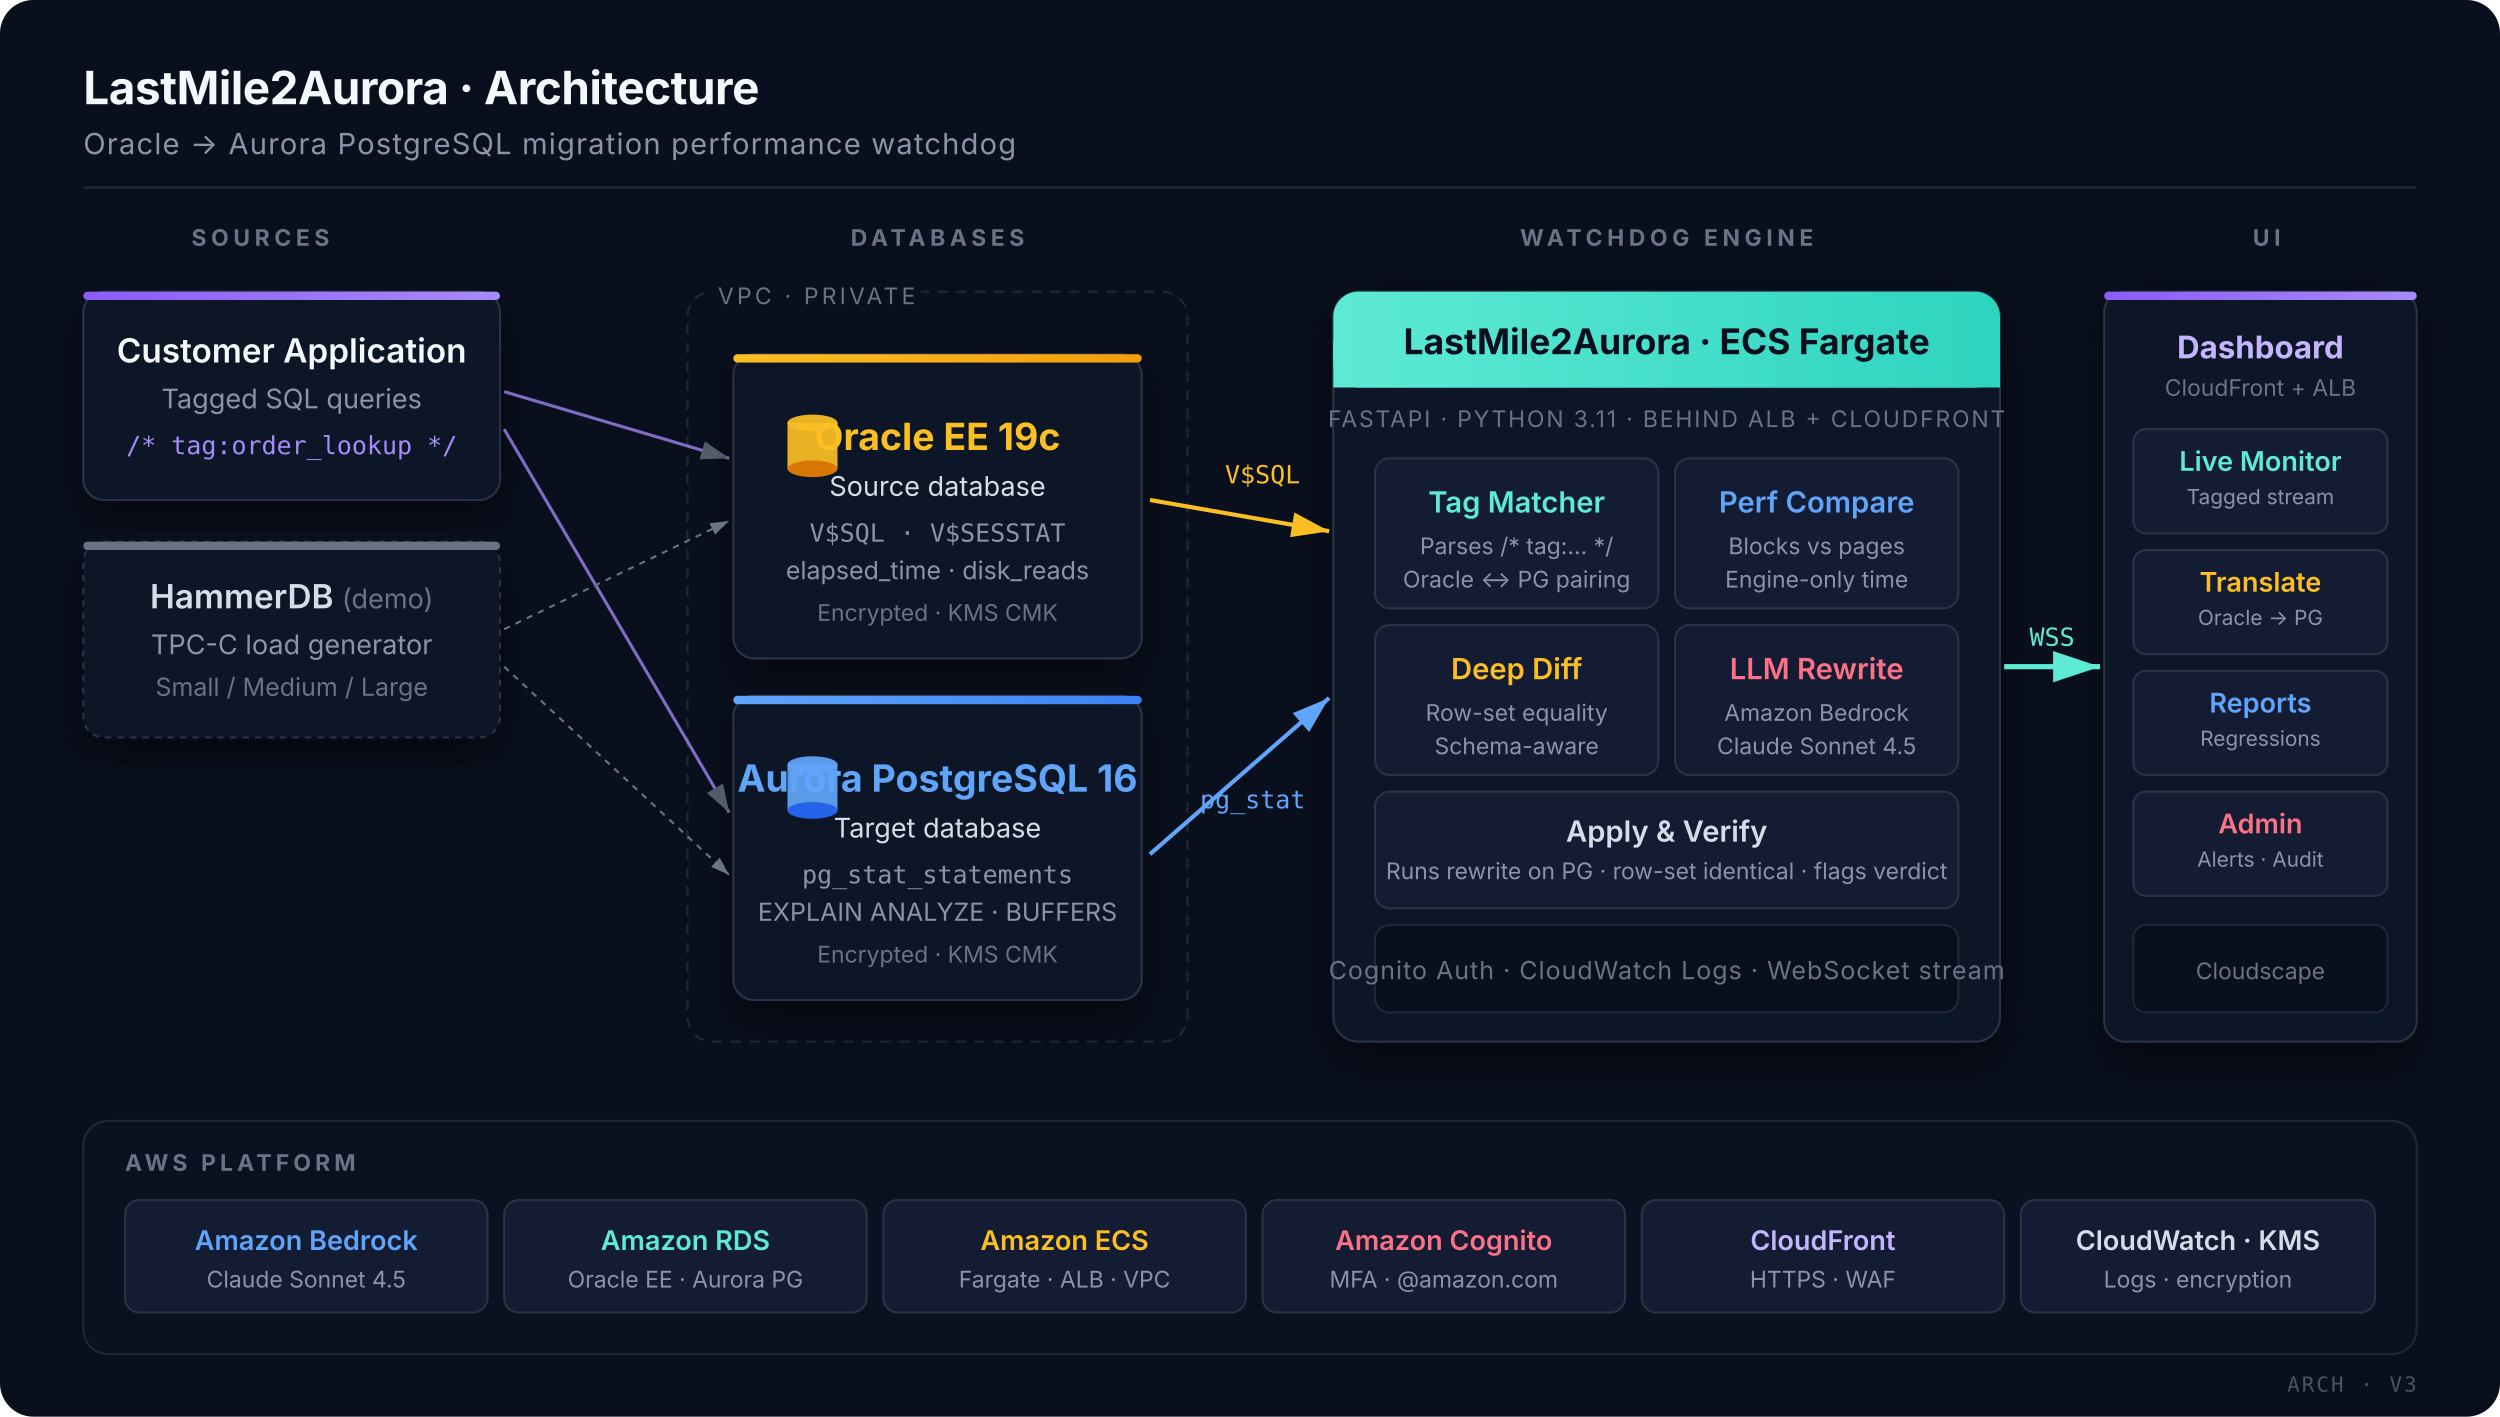
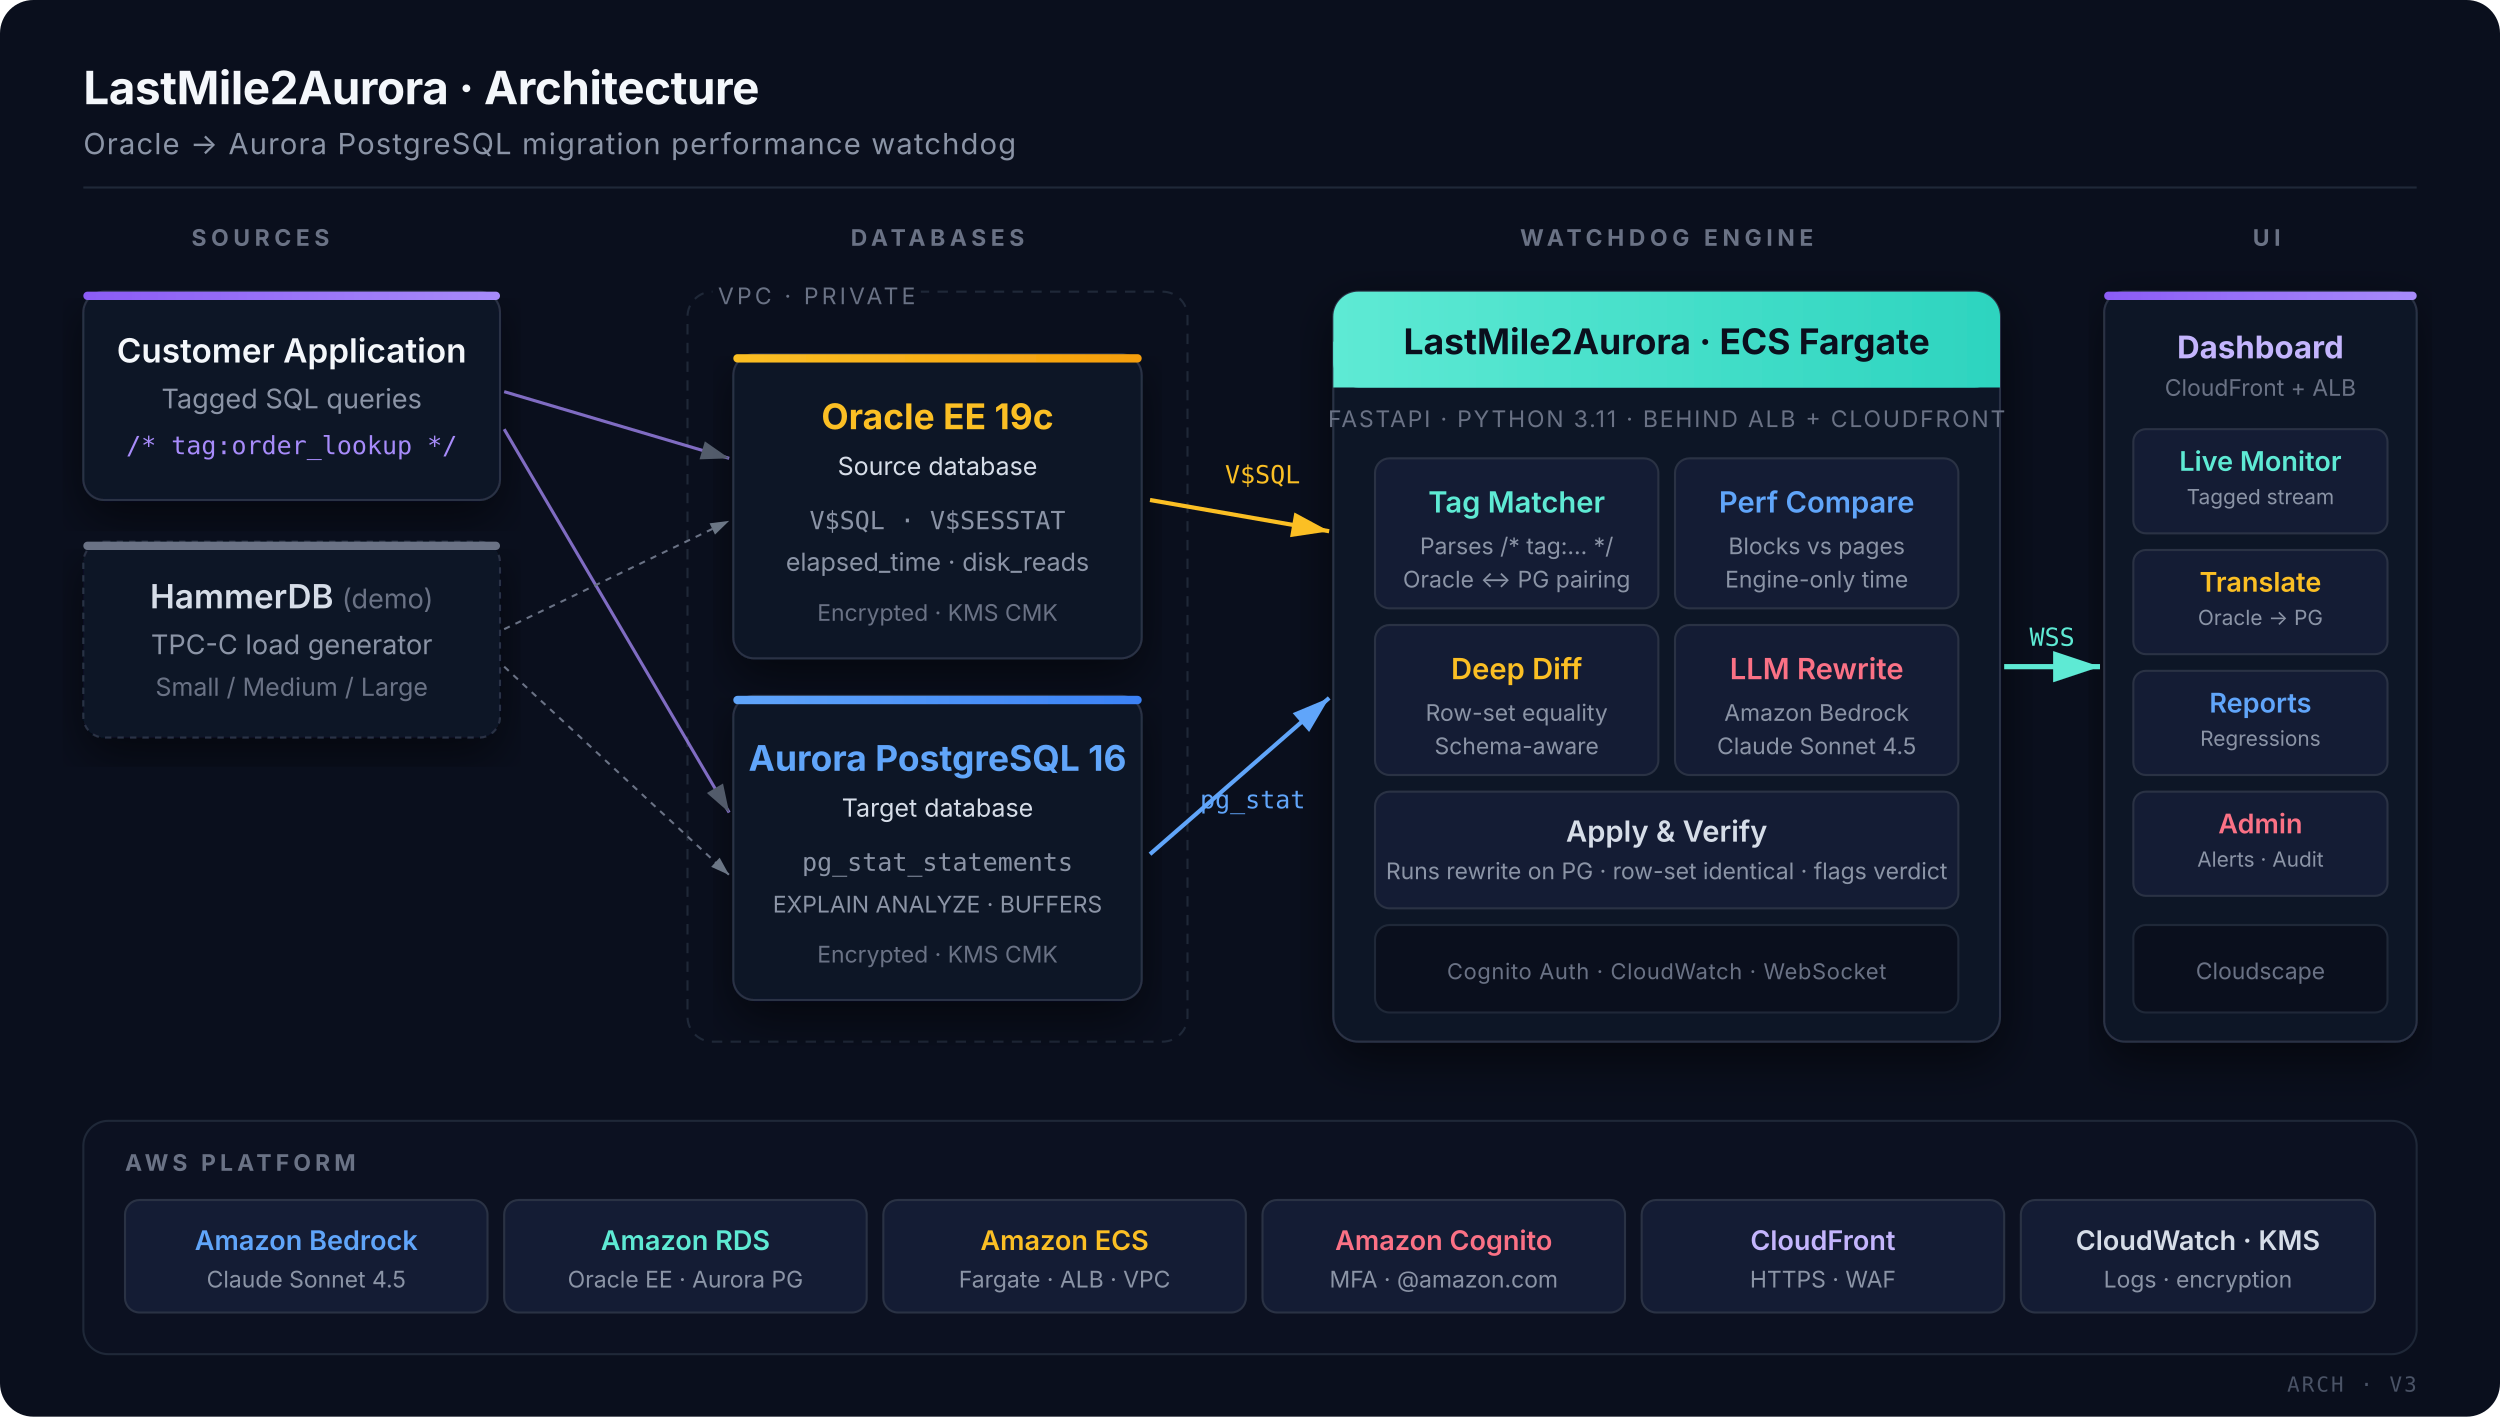
<svg xmlns="http://www.w3.org/2000/svg" viewBox="0 0 1200 680" font-family="-apple-system, 'Segoe UI', 'Amazon Ember', sans-serif">
  <defs>
    <filter id="card-shadow" x="-5%" y="-5%" width="110%" height="120%">
      <feDropShadow dx="0" dy="1" stdDeviation="0" flood-color="#060912" flood-opacity="1" />
      <feDropShadow dx="0" dy="8" stdDeviation="12" flood-color="#000" flood-opacity="0.55" />
    </filter>
    <linearGradient id="headerOracle" x1="0" y1="0" x2="1" y2="0">
      <stop offset="0%" stop-color="#fbbf24" />
      <stop offset="100%" stop-color="#f59e0b" />
    </linearGradient>
    <linearGradient id="headerAurora" x1="0" y1="0" x2="1" y2="0">
      <stop offset="0%" stop-color="#60a5fa" />
      <stop offset="100%" stop-color="#3b82f6" />
    </linearGradient>
    <linearGradient id="headerEngine" x1="0" y1="0" x2="1" y2="0">
      <stop offset="0%" stop-color="#5eead4" />
      <stop offset="100%" stop-color="#2dd4bf" />
    </linearGradient>
    <linearGradient id="headerDash" x1="0" y1="0" x2="1" y2="0">
      <stop offset="0%" stop-color="#8b5cf6" />
      <stop offset="100%" stop-color="#a78bfa" />
    </linearGradient>
    <marker id="arrowAurora" markerWidth="10" markerHeight="10" refX="9" refY="3" orient="auto">
      <path d="M0,0 L9,3 L0,6 Z" fill="#60a5fa" />
    </marker>
    <marker id="arrowOracle" markerWidth="10" markerHeight="10" refX="9" refY="3" orient="auto">
      <path d="M0,0 L9,3 L0,6 Z" fill="#fbbf24" />
    </marker>
    <marker id="arrowMint" markerWidth="10" markerHeight="10" refX="9" refY="3" orient="auto">
      <path d="M0,0 L9,3 L0,6 Z" fill="#5eead4" />
    </marker>
    <marker id="arrowDim" markerWidth="10" markerHeight="10" refX="9" refY="3" orient="auto">
      <path d="M0,0 L9,3 L0,6 Z" fill="#6b7685" />
    </marker>
  </defs>
  <rect width="1200" height="680" rx="16" fill="#0a0f1d" />
  <text x="40" y="50" font-size="22" font-weight="700" fill="#f4f7fb" letter-spacing="-0.01em">LastMile2Aurora · Architecture</text>
  <text x="40" y="74" font-size="14" fill="#8b94a6" letter-spacing="0.04em">Oracle → Aurora PostgreSQL migration performance watchdog</text>
  <line x1="40" y1="90" x2="1160" y2="90" stroke="#1f2838" stroke-width="1" />
  <text x="125" y="118" text-anchor="middle" font-size="11" font-weight="700" fill="#6a7285" letter-spacing="0.2em">SOURCES</text>
  <text x="450" y="118" text-anchor="middle" font-size="11" font-weight="700" fill="#6a7285" letter-spacing="0.2em">DATABASES</text>
  <text x="800" y="118" text-anchor="middle" font-size="11" font-weight="700" fill="#6a7285" letter-spacing="0.2em">WATCHDOG ENGINE</text>
  <text x="1088" y="118" text-anchor="middle" font-size="11" font-weight="700" fill="#6a7285" letter-spacing="0.2em">UI</text>
  <g filter="url(#card-shadow)">
    <rect x="40" y="140" width="200" height="100" rx="10" fill="#0f1628" stroke="#2a3244" />
    <rect x="40" y="140" width="200" height="4" rx="2" fill="url(#headerDash)" />
  </g>
  <text x="140" y="174" text-anchor="middle" font-size="16" font-weight="600" fill="#f4f7fb">Customer Application</text>
  <text x="140" y="196" text-anchor="middle" font-size="13" fill="#8b94a6">Tagged SQL queries</text>
  <text x="140" y="218" text-anchor="middle" font-size="12" fill="#a78bfa" font-family="'JetBrains Mono', 'SF Mono', Menlo, Consolas, monospace">/* tag:order_lookup */</text>
  <g filter="url(#card-shadow)">
    <rect x="40" y="260" width="200" height="94" rx="10" fill="#0f1628" stroke="#2a3244" stroke-dasharray="3 3" />
    <rect x="40" y="260" width="200" height="4" rx="2" fill="#6a7285" />
  </g>
  <text x="140" y="292" text-anchor="middle" font-size="16" font-weight="600" fill="#d6dde8">HammerDB <tspan fill="#6a7285" font-size="13" font-weight="400">(demo)</tspan>
  </text>
  <text x="140" y="314" text-anchor="middle" font-size="13" fill="#8b94a6">TPC-C load generator</text>
  <text x="140" y="334" text-anchor="middle" font-size="12" fill="#6a7285">Small / Medium / Large</text>
  <g>
    <rect x="330" y="140" width="240" height="360" rx="12" fill="none" stroke="#1f2838" stroke-width="1" stroke-dasharray="5 4" />
    <rect x="342" y="130" width="100" height="22" rx="3" fill="#0a0f1d" />
    <text x="392" y="146" text-anchor="middle" font-size="11" fill="#6a7285" letter-spacing="0.14em">VPC · PRIVATE</text>
  </g>
  <g filter="url(#card-shadow)">
    <rect x="352" y="170" width="196" height="146" rx="10" fill="#0f1628" stroke="#2a3244" />
    <rect x="352" y="170" width="196" height="4" rx="2" fill="url(#headerOracle)" />
  </g>
-   <g transform="translate(378, 198)">
-     <ellipse cx="12" cy="5" rx="12" ry="4" fill="#fbbf24" opacity="0.92" />
-     <rect x="0" y="5" width="24" height="22" fill="#fbbf24" opacity="0.92" />
-     <ellipse cx="12" cy="27" rx="12" ry="4" fill="#d97706" />
-   </g>
-   <text x="450" y="216" text-anchor="middle" font-size="18" font-weight="700" fill="#fbbf24">Oracle EE 19c</text>
-   <text x="450" y="238" text-anchor="middle" font-size="13" fill="#d6dde8">Source database</text>
-   <text x="450" y="260" text-anchor="middle" font-size="12" fill="#8b94a6" font-family="'JetBrains Mono', monospace">V$SQL · V$SESSTAT</text>
-   <text x="450" y="278" text-anchor="middle" font-size="12" fill="#8b94a6">elapsed_time · disk_reads</text>
+   <text x="450" y="206" text-anchor="middle" font-size="17" font-weight="700" fill="#fbbf24">Oracle EE 19c</text>
+   <text x="450" y="228" text-anchor="middle" font-size="12" fill="#d6dde8">Source database</text>
+   <text x="450" y="254" text-anchor="middle" font-size="12" fill="#8b94a6" font-family="'JetBrains Mono', monospace">V$SQL · V$SESSTAT</text>
+   <text x="450" y="274" text-anchor="middle" font-size="12" fill="#8b94a6">elapsed_time · disk_reads</text>
  <text x="450" y="298" text-anchor="middle" font-size="11" fill="#6a7285">Encrypted · KMS CMK</text>
  <g filter="url(#card-shadow)">
    <rect x="352" y="334" width="196" height="146" rx="10" fill="#0f1628" stroke="#2a3244" />
    <rect x="352" y="334" width="196" height="4" rx="2" fill="url(#headerAurora)" />
  </g>
-   <g transform="translate(378, 362)">
-     <ellipse cx="12" cy="5" rx="12" ry="4" fill="#60a5fa" opacity="0.92" />
-     <rect x="0" y="5" width="24" height="22" fill="#60a5fa" opacity="0.92" />
-     <ellipse cx="12" cy="27" rx="12" ry="4" fill="#2563eb" />
-   </g>
-   <text x="450" y="380" text-anchor="middle" font-size="18" font-weight="700" fill="#60a5fa">Aurora PostgreSQL 16</text>
-   <text x="450" y="402" text-anchor="middle" font-size="13" fill="#d6dde8">Target database</text>
-   <text x="450" y="424" text-anchor="middle" font-size="12" fill="#8b94a6" font-family="'JetBrains Mono', monospace">pg_stat_statements</text>
-   <text x="450" y="442" text-anchor="middle" font-size="12" fill="#8b94a6">EXPLAIN ANALYZE · BUFFERS</text>
+   <text x="450" y="370" text-anchor="middle" font-size="17" font-weight="700" fill="#60a5fa">Aurora PostgreSQL 16</text>
+   <text x="450" y="392" text-anchor="middle" font-size="12" fill="#d6dde8">Target database</text>
+   <text x="450" y="418" text-anchor="middle" font-size="12" fill="#8b94a6" font-family="'JetBrains Mono', monospace">pg_stat_statements</text>
+   <text x="450" y="438" text-anchor="middle" font-size="11" fill="#8b94a6">EXPLAIN ANALYZE · BUFFERS</text>
  <text x="450" y="462" text-anchor="middle" font-size="11" fill="#6a7285">Encrypted · KMS CMK</text>
  <g filter="url(#card-shadow)">
    <rect x="640" y="140" width="320" height="360" rx="12" fill="#0f1628" stroke="#2a3244" />
    <rect x="640" y="140" width="320" height="46" rx="12" fill="url(#headerEngine)" />
    <rect x="640" y="164" width="320" height="22" fill="url(#headerEngine)" />
  </g>
  <text x="800" y="170" text-anchor="middle" font-size="17" font-weight="700" fill="#0a0f1d">LastMile2Aurora · ECS Fargate</text>
  <text x="800" y="205" text-anchor="middle" font-size="11" fill="#6a7285" letter-spacing="0.08em">FASTAPI · PYTHON 3.11 · BEHIND ALB + CLOUDFRONT</text>
  <g>
    <rect x="660" y="220" width="136" height="72" rx="7" fill="#141c34" stroke="#2a3244" />
    <text x="728" y="246" text-anchor="middle" font-size="14" font-weight="600" fill="#5eead4">Tag Matcher</text>
    <text x="728" y="266" text-anchor="middle" font-size="11" fill="#8b94a6">Parses /* tag:… */</text>
    <text x="728" y="282" text-anchor="middle" font-size="11" fill="#8b94a6">Oracle ↔ PG pairing</text>
  </g>
  <g>
    <rect x="804" y="220" width="136" height="72" rx="7" fill="#141c34" stroke="#2a3244" />
    <text x="872" y="246" text-anchor="middle" font-size="14" font-weight="600" fill="#60a5fa">Perf Compare</text>
    <text x="872" y="266" text-anchor="middle" font-size="11" fill="#8b94a6">Blocks vs pages</text>
    <text x="872" y="282" text-anchor="middle" font-size="11" fill="#8b94a6">Engine-only time</text>
  </g>
  <g>
    <rect x="660" y="300" width="136" height="72" rx="7" fill="#141c34" stroke="#2a3244" />
    <text x="728" y="326" text-anchor="middle" font-size="14" font-weight="600" fill="#fbbf24">Deep Diff</text>
    <text x="728" y="346" text-anchor="middle" font-size="11" fill="#8b94a6">Row-set equality</text>
    <text x="728" y="362" text-anchor="middle" font-size="11" fill="#8b94a6">Schema-aware</text>
  </g>
  <g>
    <rect x="804" y="300" width="136" height="72" rx="7" fill="#141c34" stroke="#2a3244" />
    <text x="872" y="326" text-anchor="middle" font-size="14" font-weight="600" fill="#fb7185">LLM Rewrite</text>
    <text x="872" y="346" text-anchor="middle" font-size="11" fill="#8b94a6">Amazon Bedrock</text>
    <text x="872" y="362" text-anchor="middle" font-size="11" fill="#8b94a6">Claude Sonnet 4.5</text>
  </g>
  <g>
    <rect x="660" y="380" width="280" height="56" rx="7" fill="#141c34" stroke="#2a3244" />
    <text x="800" y="404" text-anchor="middle" font-size="14" font-weight="600" fill="#d6dde8">Apply &amp; Verify</text>
    <text x="800" y="422" text-anchor="middle" font-size="11" fill="#8b94a6">Runs rewrite on PG · row-set identical · flags verdict</text>
  </g>
  <g>
    <rect x="660" y="444" width="280" height="42" rx="7" fill="#0a0f1d" stroke="#1f2838" />
-     <text x="800" y="470" text-anchor="middle" font-size="12" fill="#6a7285" letter-spacing="0.04em">Cognito Auth · CloudWatch Logs · WebSocket stream</text>
+     <text x="800" y="470" text-anchor="middle" font-size="10.5" fill="#6a7285" letter-spacing="0.03em">Cognito Auth · CloudWatch · WebSocket</text>
  </g>
  <g filter="url(#card-shadow)">
    <rect x="1010" y="140" width="150" height="360" rx="10" fill="#0f1628" stroke="#2a3244" />
    <rect x="1010" y="140" width="150" height="4" rx="2" fill="url(#headerDash)" />
  </g>
  <text x="1085" y="172" text-anchor="middle" font-size="15" font-weight="700" fill="#c4b5fd">Dashboard</text>
  <text x="1085" y="190" text-anchor="middle" font-size="11" fill="#6a7285">CloudFront + ALB</text>
  <g>
    <rect x="1024" y="206" width="122" height="50" rx="6" fill="#141c34" stroke="#2a3244" />
    <text x="1085" y="226" text-anchor="middle" font-size="13" font-weight="600" fill="#5eead4">Live Monitor</text>
    <text x="1085" y="242" text-anchor="middle" font-size="10" fill="#8b94a6">Tagged stream</text>
  </g>
  <g>
    <rect x="1024" y="264" width="122" height="50" rx="6" fill="#141c34" stroke="#2a3244" />
    <text x="1085" y="284" text-anchor="middle" font-size="13" font-weight="600" fill="#fbbf24">Translate</text>
    <text x="1085" y="300" text-anchor="middle" font-size="10" fill="#8b94a6">Oracle → PG</text>
  </g>
  <g>
    <rect x="1024" y="322" width="122" height="50" rx="6" fill="#141c34" stroke="#2a3244" />
    <text x="1085" y="342" text-anchor="middle" font-size="13" font-weight="600" fill="#60a5fa">Reports</text>
    <text x="1085" y="358" text-anchor="middle" font-size="10" fill="#8b94a6">Regressions</text>
  </g>
  <g>
    <rect x="1024" y="380" width="122" height="50" rx="6" fill="#141c34" stroke="#2a3244" />
    <text x="1085" y="400" text-anchor="middle" font-size="13" font-weight="600" fill="#fb7185">Admin</text>
    <text x="1085" y="416" text-anchor="middle" font-size="10" fill="#8b94a6">Alerts · Audit</text>
  </g>
  <g>
    <rect x="1024" y="444" width="122" height="42" rx="6" fill="#0a0f1d" stroke="#1f2838" />
    <text x="1085" y="470" text-anchor="middle" font-size="11" fill="#6a7285">Cloudscape</text>
  </g>
  <line x1="242" y1="188" x2="350" y2="220" stroke="#a78bfa" stroke-width="1.5" marker-end="url(#arrowDim)" opacity="0.75" />
  <line x1="242" y1="206" x2="350" y2="390" stroke="#a78bfa" stroke-width="1.5" marker-end="url(#arrowDim)" opacity="0.75" />
  <line x1="242" y1="302" x2="350" y2="250" stroke="#6a7285" stroke-width="1" marker-end="url(#arrowDim)" stroke-dasharray="3 3" />
  <line x1="242" y1="320" x2="350" y2="420" stroke="#6a7285" stroke-width="1" marker-end="url(#arrowDim)" stroke-dasharray="3 3" />
  <line x1="552" y1="240" x2="638" y2="255" stroke="#fbbf24" stroke-width="2" marker-end="url(#arrowOracle)" />
  <text x="588" y="232" font-size="12" fill="#fbbf24" font-family="'JetBrains Mono', monospace">V$SQL</text>
  <line x1="552" y1="410" x2="638" y2="335" stroke="#60a5fa" stroke-width="2" marker-end="url(#arrowAurora)" />
  <text x="576" y="388" font-size="12" fill="#60a5fa" font-family="'JetBrains Mono', monospace">pg_stat</text>
  <line x1="962" y1="320" x2="1008" y2="320" stroke="#5eead4" stroke-width="2.5" marker-end="url(#arrowMint)" />
  <text x="985" y="310" text-anchor="middle" font-size="12" fill="#5eead4" font-family="'JetBrains Mono', monospace">WSS</text>
  <g>
    <rect x="40" y="538" width="1120" height="112" rx="12" fill="#0c1121" stroke="#1f2838" />
    <text x="60" y="562" font-size="11" font-weight="700" fill="#6a7285" letter-spacing="0.18em">AWS PLATFORM</text>
  </g>
  <g>
    <rect x="60" y="576" width="174" height="54" rx="7" fill="#141c34" stroke="#2a3244" />
    <text x="147" y="600" text-anchor="middle" font-size="13" font-weight="600" fill="#60a5fa">Amazon Bedrock</text>
    <text x="147" y="618" text-anchor="middle" font-size="11" fill="#8b94a6">Claude Sonnet 4.5</text>
  </g>
  <g>
    <rect x="242" y="576" width="174" height="54" rx="7" fill="#141c34" stroke="#2a3244" />
    <text x="329" y="600" text-anchor="middle" font-size="13" font-weight="600" fill="#5eead4">Amazon RDS</text>
    <text x="329" y="618" text-anchor="middle" font-size="11" fill="#8b94a6">Oracle EE · Aurora PG</text>
  </g>
  <g>
    <rect x="424" y="576" width="174" height="54" rx="7" fill="#141c34" stroke="#2a3244" />
    <text x="511" y="600" text-anchor="middle" font-size="13" font-weight="600" fill="#fbbf24">Amazon ECS</text>
    <text x="511" y="618" text-anchor="middle" font-size="11" fill="#8b94a6">Fargate · ALB · VPC</text>
  </g>
  <g>
    <rect x="606" y="576" width="174" height="54" rx="7" fill="#141c34" stroke="#2a3244" />
    <text x="693" y="600" text-anchor="middle" font-size="13" font-weight="600" fill="#fb7185">Amazon Cognito</text>
    <text x="693" y="618" text-anchor="middle" font-size="11" fill="#8b94a6">MFA · @amazon.com</text>
  </g>
  <g>
    <rect x="788" y="576" width="174" height="54" rx="7" fill="#141c34" stroke="#2a3244" />
    <text x="875" y="600" text-anchor="middle" font-size="13" font-weight="600" fill="#c4b5fd">CloudFront</text>
    <text x="875" y="618" text-anchor="middle" font-size="11" fill="#8b94a6">HTTPS · WAF</text>
  </g>
  <g>
    <rect x="970" y="576" width="170" height="54" rx="7" fill="#141c34" stroke="#2a3244" />
    <text x="1055" y="600" text-anchor="middle" font-size="13" font-weight="600" fill="#d6dde8">CloudWatch · KMS</text>
    <text x="1055" y="618" text-anchor="middle" font-size="11" fill="#8b94a6">Logs · encryption</text>
  </g>
  <text x="1160" y="668" text-anchor="end" font-size="10" fill="#4a5366" letter-spacing="0.1em" font-family="'JetBrains Mono', monospace">ARCH · V3</text>
</svg>
